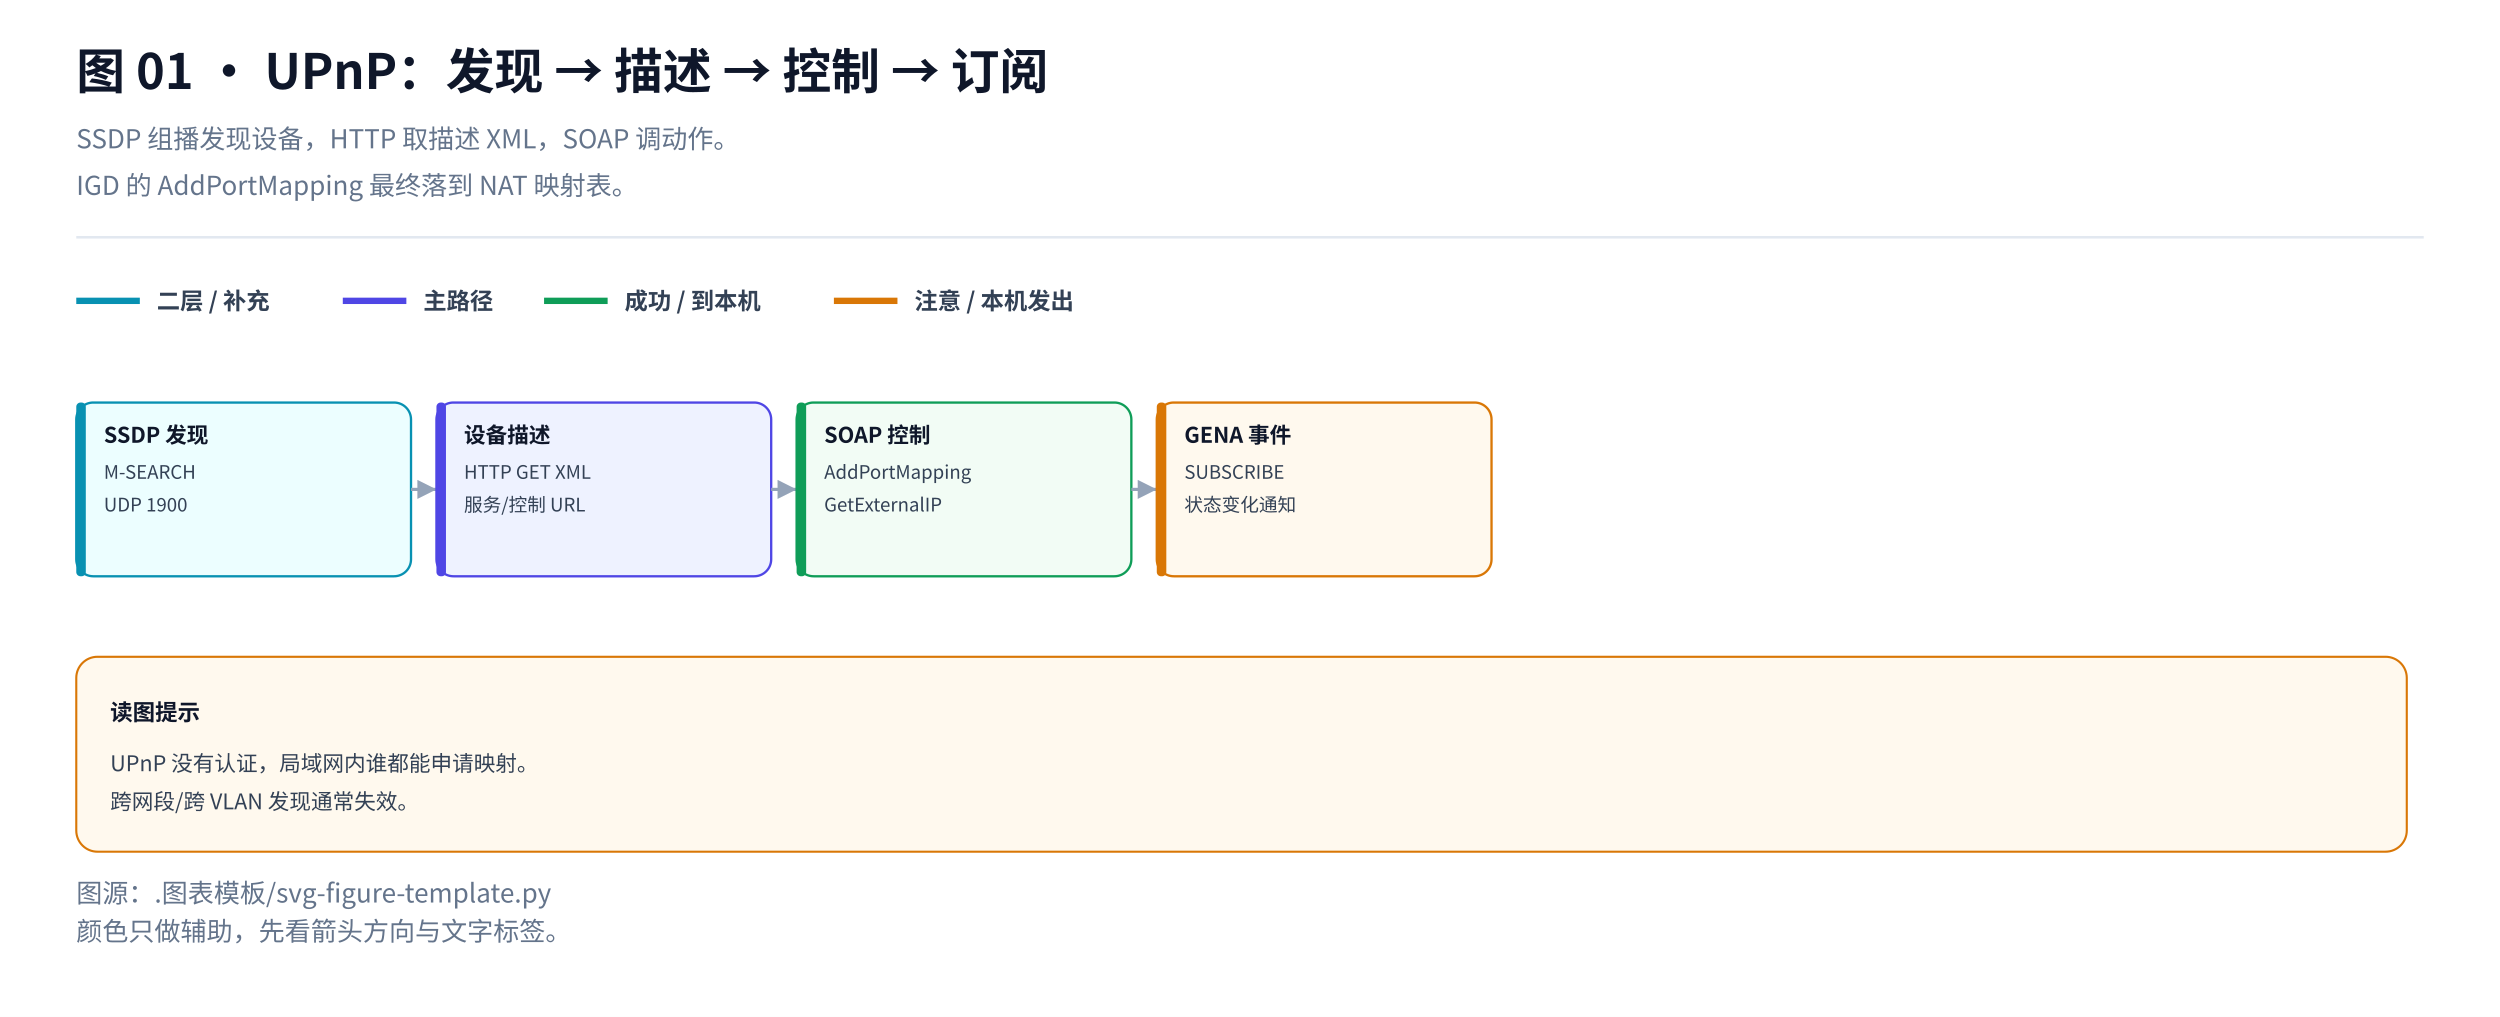
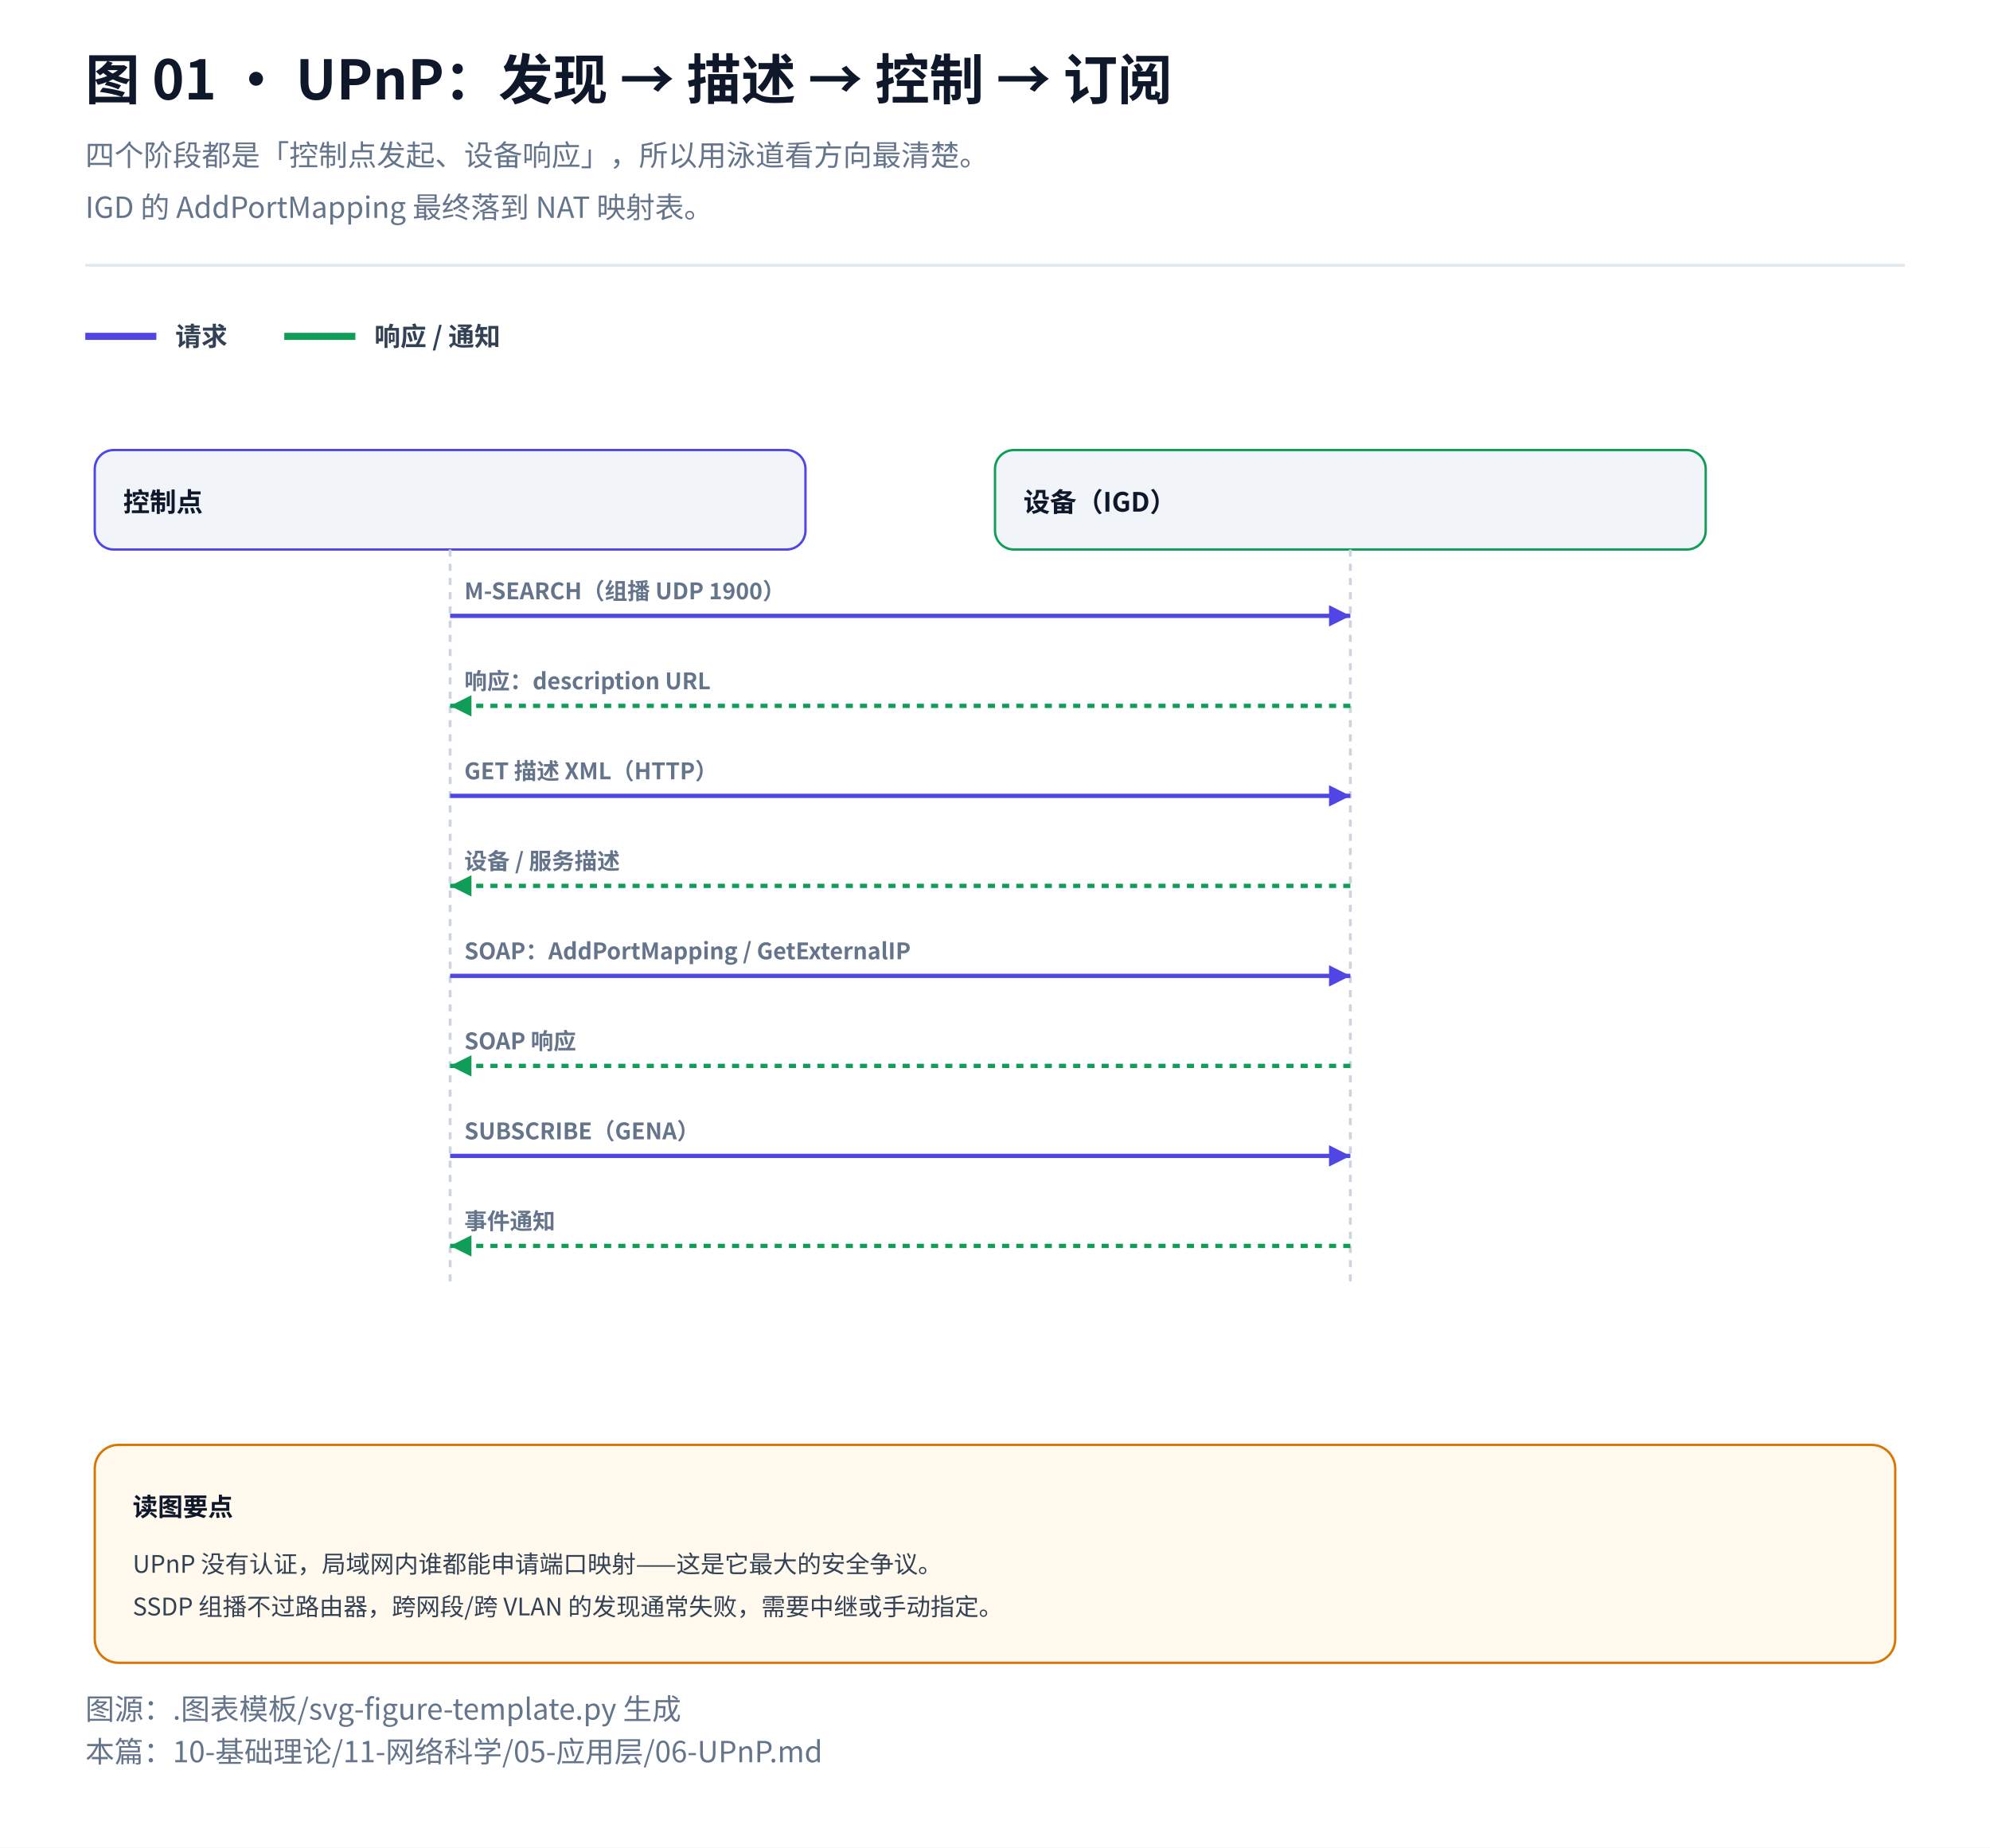
- <svg xmlns="http://www.w3.org/2000/svg" width="1180" height="480" viewBox="0 0 1180 480" font-family="'Noto Sans CJK SC','Source Han Sans SC','WenQuanYi Micro Hei',sans-serif">
-   <rect width="1180" height="480" fill="#ffffff" />
-   <line x1="36" y1="112" x2="1144" y2="112" stroke="#e2e8f0" stroke-width="1.2" />
+ <svg xmlns="http://www.w3.org/2000/svg" width="840" height="780" viewBox="0 0 840 780" font-family="'Noto Sans CJK SC','Source Han Sans SC','WenQuanYi Micro Hei',sans-serif">
+   <rect width="840" height="780" fill="#ffffff" />
+   <line x1="36" y1="112" x2="804" y2="112" stroke="#e2e8f0" stroke-width="1.2" />
  <text x="36" y="42" font-size="23" fill="#0f172a" xml:space="preserve" font-weight="700">图 01 · UPnP：发现 → 描述 → 控制 → 订阅</text>
-   <text x="36" y="70" font-size="12.3" fill="#64748b" xml:space="preserve">SSDP 组播发现设备，HTTP 取描述 XML，SOAP 调动作。</text>
+   <text x="36" y="70" font-size="12.3" fill="#64748b" xml:space="preserve">四个阶段都是「控制点发起、设备响应」，所以用泳道看方向最清楚。</text>
  <text x="36" y="92" font-size="12.3" fill="#64748b" xml:space="preserve">IGD 的 AddPortMapping 最终落到 NAT 映射表。</text>
-   <line x1="36" y1="142" x2="66" y2="142" stroke="#0891b2" stroke-width="3" />
-   <text x="74" y="146" font-size="11" fill="#334155" xml:space="preserve" font-weight="600">二层 / 补充</text>
-   <line x1="161.8" y1="142" x2="191.8" y2="142" stroke="#4f46e5" stroke-width="3" />
-   <text x="199.8" y="146" font-size="11" fill="#334155" xml:space="preserve" font-weight="600">主路径</text>
-   <line x1="256.8" y1="142" x2="286.8" y2="142" stroke="#0f9d58" stroke-width="3" />
-   <text x="294.8" y="146" font-size="11" fill="#334155" xml:space="preserve" font-weight="600">成功 / 到本机</text>
-   <line x1="393.6" y1="142" x2="423.6" y2="142" stroke="#d97706" stroke-width="3" />
-   <text x="431.6" y="146" font-size="11" fill="#334155" xml:space="preserve" font-weight="600">注意 / 本机发出</text>
-   <rect x="36" y="190" width="158" height="82" fill="#ecfeff" rx="8" stroke="#0891b2" stroke-width="1.1" />
-   <rect x="36" y="190" width="4.5" height="82" fill="#0891b2" rx="2" />
-   <text x="49" y="209" font-size="10.2" fill="#0f172a" xml:space="preserve" font-weight="700">SSDP 发现</text>
-   <text x="49" y="226" font-size="8.8" fill="#334155" xml:space="preserve">M-SEARCH</text>
-   <text x="49" y="241.4" font-size="8.8" fill="#334155" xml:space="preserve">UDP 1900</text>
-   <line x1="194" y1="231" x2="206" y2="231" stroke="#94a3b8" stroke-width="1.5" />
-   <polygon points="206,231 197,226.5 197,235.5" fill="#94a3b8" />
-   <rect x="206" y="190" width="158" height="82" fill="#eef2ff" rx="8" stroke="#4f46e5" stroke-width="1.1" />
-   <rect x="206" y="190" width="4.5" height="82" fill="#4f46e5" rx="2" />
-   <text x="219" y="209" font-size="10.2" fill="#0f172a" xml:space="preserve" font-weight="700">设备描述</text>
-   <text x="219" y="226" font-size="8.8" fill="#334155" xml:space="preserve">HTTP GET XML</text>
-   <text x="219" y="241.4" font-size="8.8" fill="#334155" xml:space="preserve">服务/控制 URL</text>
-   <line x1="364" y1="231" x2="376" y2="231" stroke="#94a3b8" stroke-width="1.5" />
-   <polygon points="376,231 367,226.5 367,235.5" fill="#94a3b8" />
-   <rect x="376" y="190" width="158" height="82" fill="#f2fcf5" rx="8" stroke="#0f9d58" stroke-width="1.1" />
-   <rect x="376" y="190" width="4.5" height="82" fill="#0f9d58" rx="2" />
-   <text x="389" y="209" font-size="10.2" fill="#0f172a" xml:space="preserve" font-weight="700">SOAP 控制</text>
-   <text x="389" y="226" font-size="8.8" fill="#334155" xml:space="preserve">AddPortMapping</text>
-   <text x="389" y="241.4" font-size="8.8" fill="#334155" xml:space="preserve">GetExternalIP</text>
-   <line x1="534" y1="231" x2="546" y2="231" stroke="#94a3b8" stroke-width="1.5" />
-   <polygon points="546,231 537,226.5 537,235.5" fill="#94a3b8" />
-   <rect x="546" y="190" width="158" height="82" fill="#fff9ee" rx="8" stroke="#d97706" stroke-width="1.1" />
-   <rect x="546" y="190" width="4.5" height="82" fill="#d97706" rx="2" />
-   <text x="559" y="209" font-size="10.2" fill="#0f172a" xml:space="preserve" font-weight="700">GENA 事件</text>
-   <text x="559" y="226" font-size="8.8" fill="#334155" xml:space="preserve">SUBSCRIBE</text>
-   <text x="559" y="241.4" font-size="8.8" fill="#334155" xml:space="preserve">状态变化通知</text>
-   <rect x="36" y="310" width="1100" height="92" fill="#fff9ee" rx="10" stroke="#d97706" stroke-width="1" />
-   <text x="52" y="340" font-size="10.6" fill="#0f172a" xml:space="preserve" font-weight="700">读图提示</text>
-   <text x="52" y="364" font-size="10.2" fill="#334155" xml:space="preserve">UPnP 没有认证，局域网内谁都能申请映射。</text>
-   <text x="52" y="382" font-size="10.2" fill="#334155" xml:space="preserve">跨网段/跨 VLAN 发现通常失效。</text>
-   <text x="36" y="426" font-size="12.3" fill="#64748b" xml:space="preserve">图源：.图表模板/svg-figure-template.py</text>
-   <text x="36" y="444" font-size="12.3" fill="#64748b" xml:space="preserve">颜色只做辅助，先看箭头方向与文字标签。</text>
+   <line x1="36" y1="142" x2="66" y2="142" stroke="#4f46e5" stroke-width="3" />
+   <text x="74" y="146" font-size="11" fill="#334155" xml:space="preserve" font-weight="600">请求</text>
+   <line x1="120" y1="142" x2="150" y2="142" stroke="#0f9d58" stroke-width="3" />
+   <text x="158" y="146" font-size="11" fill="#334155" xml:space="preserve" font-weight="600">响应 / 通知</text>
+   <rect x="40" y="190" width="300" height="42" fill="#f1f5f9" rx="8" stroke="#4f46e5" stroke-width="1" />
+   <text x="52" y="216" font-size="11.2" fill="#0f172a" xml:space="preserve" font-weight="700">控制点</text>
+   <rect x="420" y="190" width="300" height="42" fill="#f1f5f9" rx="8" stroke="#0f9d58" stroke-width="1" />
+   <text x="432" y="216" font-size="11.2" fill="#0f172a" xml:space="preserve" font-weight="700">设备（IGD）</text>
+   <line x1="190" y1="232" x2="190" y2="544" stroke="#cbd5e1" stroke-width="1.2" stroke-dasharray="3 3" />
+   <line x1="570" y1="232" x2="570" y2="544" stroke="#cbd5e1" stroke-width="1.2" stroke-dasharray="3 3" />
+   <line x1="190" y1="260" x2="570" y2="260" stroke="#4f46e5" stroke-width="1.8" />
+   <polygon points="570,260 561,255.5 561,264.5" fill="#4f46e5" />
+   <text x="196" y="253" font-size="9.6" fill="#64748b" xml:space="preserve" font-weight="600">M-SEARCH（组播 UDP 1900）</text>
+   <line x1="570" y1="298" x2="190" y2="298" stroke="#0f9d58" stroke-width="1.8" stroke-dasharray="3 3" />
+   <polygon points="190,298 199,302.5 199,293.5" fill="#0f9d58" />
+   <text x="196" y="291" font-size="9.6" fill="#64748b" xml:space="preserve" font-weight="600">响应：description URL</text>
+   <line x1="190" y1="336" x2="570" y2="336" stroke="#4f46e5" stroke-width="1.8" />
+   <polygon points="570,336 561,331.5 561,340.5" fill="#4f46e5" />
+   <text x="196" y="329" font-size="9.6" fill="#64748b" xml:space="preserve" font-weight="600">GET 描述 XML（HTTP）</text>
+   <line x1="570" y1="374" x2="190" y2="374" stroke="#0f9d58" stroke-width="1.8" stroke-dasharray="3 3" />
+   <polygon points="190,374 199,378.5 199,369.5" fill="#0f9d58" />
+   <text x="196" y="367" font-size="9.6" fill="#64748b" xml:space="preserve" font-weight="600">设备 / 服务描述</text>
+   <line x1="190" y1="412" x2="570" y2="412" stroke="#4f46e5" stroke-width="1.8" />
+   <polygon points="570,412 561,407.5 561,416.5" fill="#4f46e5" />
+   <text x="196" y="405" font-size="9.6" fill="#64748b" xml:space="preserve" font-weight="600">SOAP：AddPortMapping / GetExternalIP</text>
+   <line x1="570" y1="450" x2="190" y2="450" stroke="#0f9d58" stroke-width="1.8" stroke-dasharray="3 3" />
+   <polygon points="190,450 199,454.5 199,445.5" fill="#0f9d58" />
+   <text x="196" y="443" font-size="9.6" fill="#64748b" xml:space="preserve" font-weight="600">SOAP 响应</text>
+   <line x1="190" y1="488" x2="570" y2="488" stroke="#4f46e5" stroke-width="1.8" />
+   <polygon points="570,488 561,483.5 561,492.5" fill="#4f46e5" />
+   <text x="196" y="481" font-size="9.6" fill="#64748b" xml:space="preserve" font-weight="600">SUBSCRIBE（GENA）</text>
+   <line x1="570" y1="526" x2="190" y2="526" stroke="#0f9d58" stroke-width="1.8" stroke-dasharray="3 3" />
+   <polygon points="190,526 199,530.5 199,521.5" fill="#0f9d58" />
+   <text x="196" y="519" font-size="9.6" fill="#64748b" xml:space="preserve" font-weight="600">事件通知</text>
+   <rect x="40" y="610" width="760" height="92" fill="#fff9ee" rx="10" stroke="#d97706" stroke-width="1" />
+   <text x="56" y="640" font-size="10.6" fill="#0f172a" xml:space="preserve" font-weight="700">读图要点</text>
+   <text x="56" y="664" font-size="10.2" fill="#334155" xml:space="preserve">UPnP 没有认证，局域网内谁都能申请端口映射——这是它最大的安全争议。</text>
+   <text x="56" y="682" font-size="10.2" fill="#334155" xml:space="preserve">SSDP 组播不过路由器，跨网段/跨 VLAN 的发现通常失败，需要中继或手动指定。</text>
+   <text x="36" y="726" font-size="12.3" fill="#64748b" xml:space="preserve">图源：.图表模板/svg-figure-template.py 生成</text>
+   <text x="36" y="744" font-size="12.3" fill="#64748b" xml:space="preserve">本篇：10-基础理论/11-网络科学/05-应用层/06-UPnP.md</text>
</svg>
